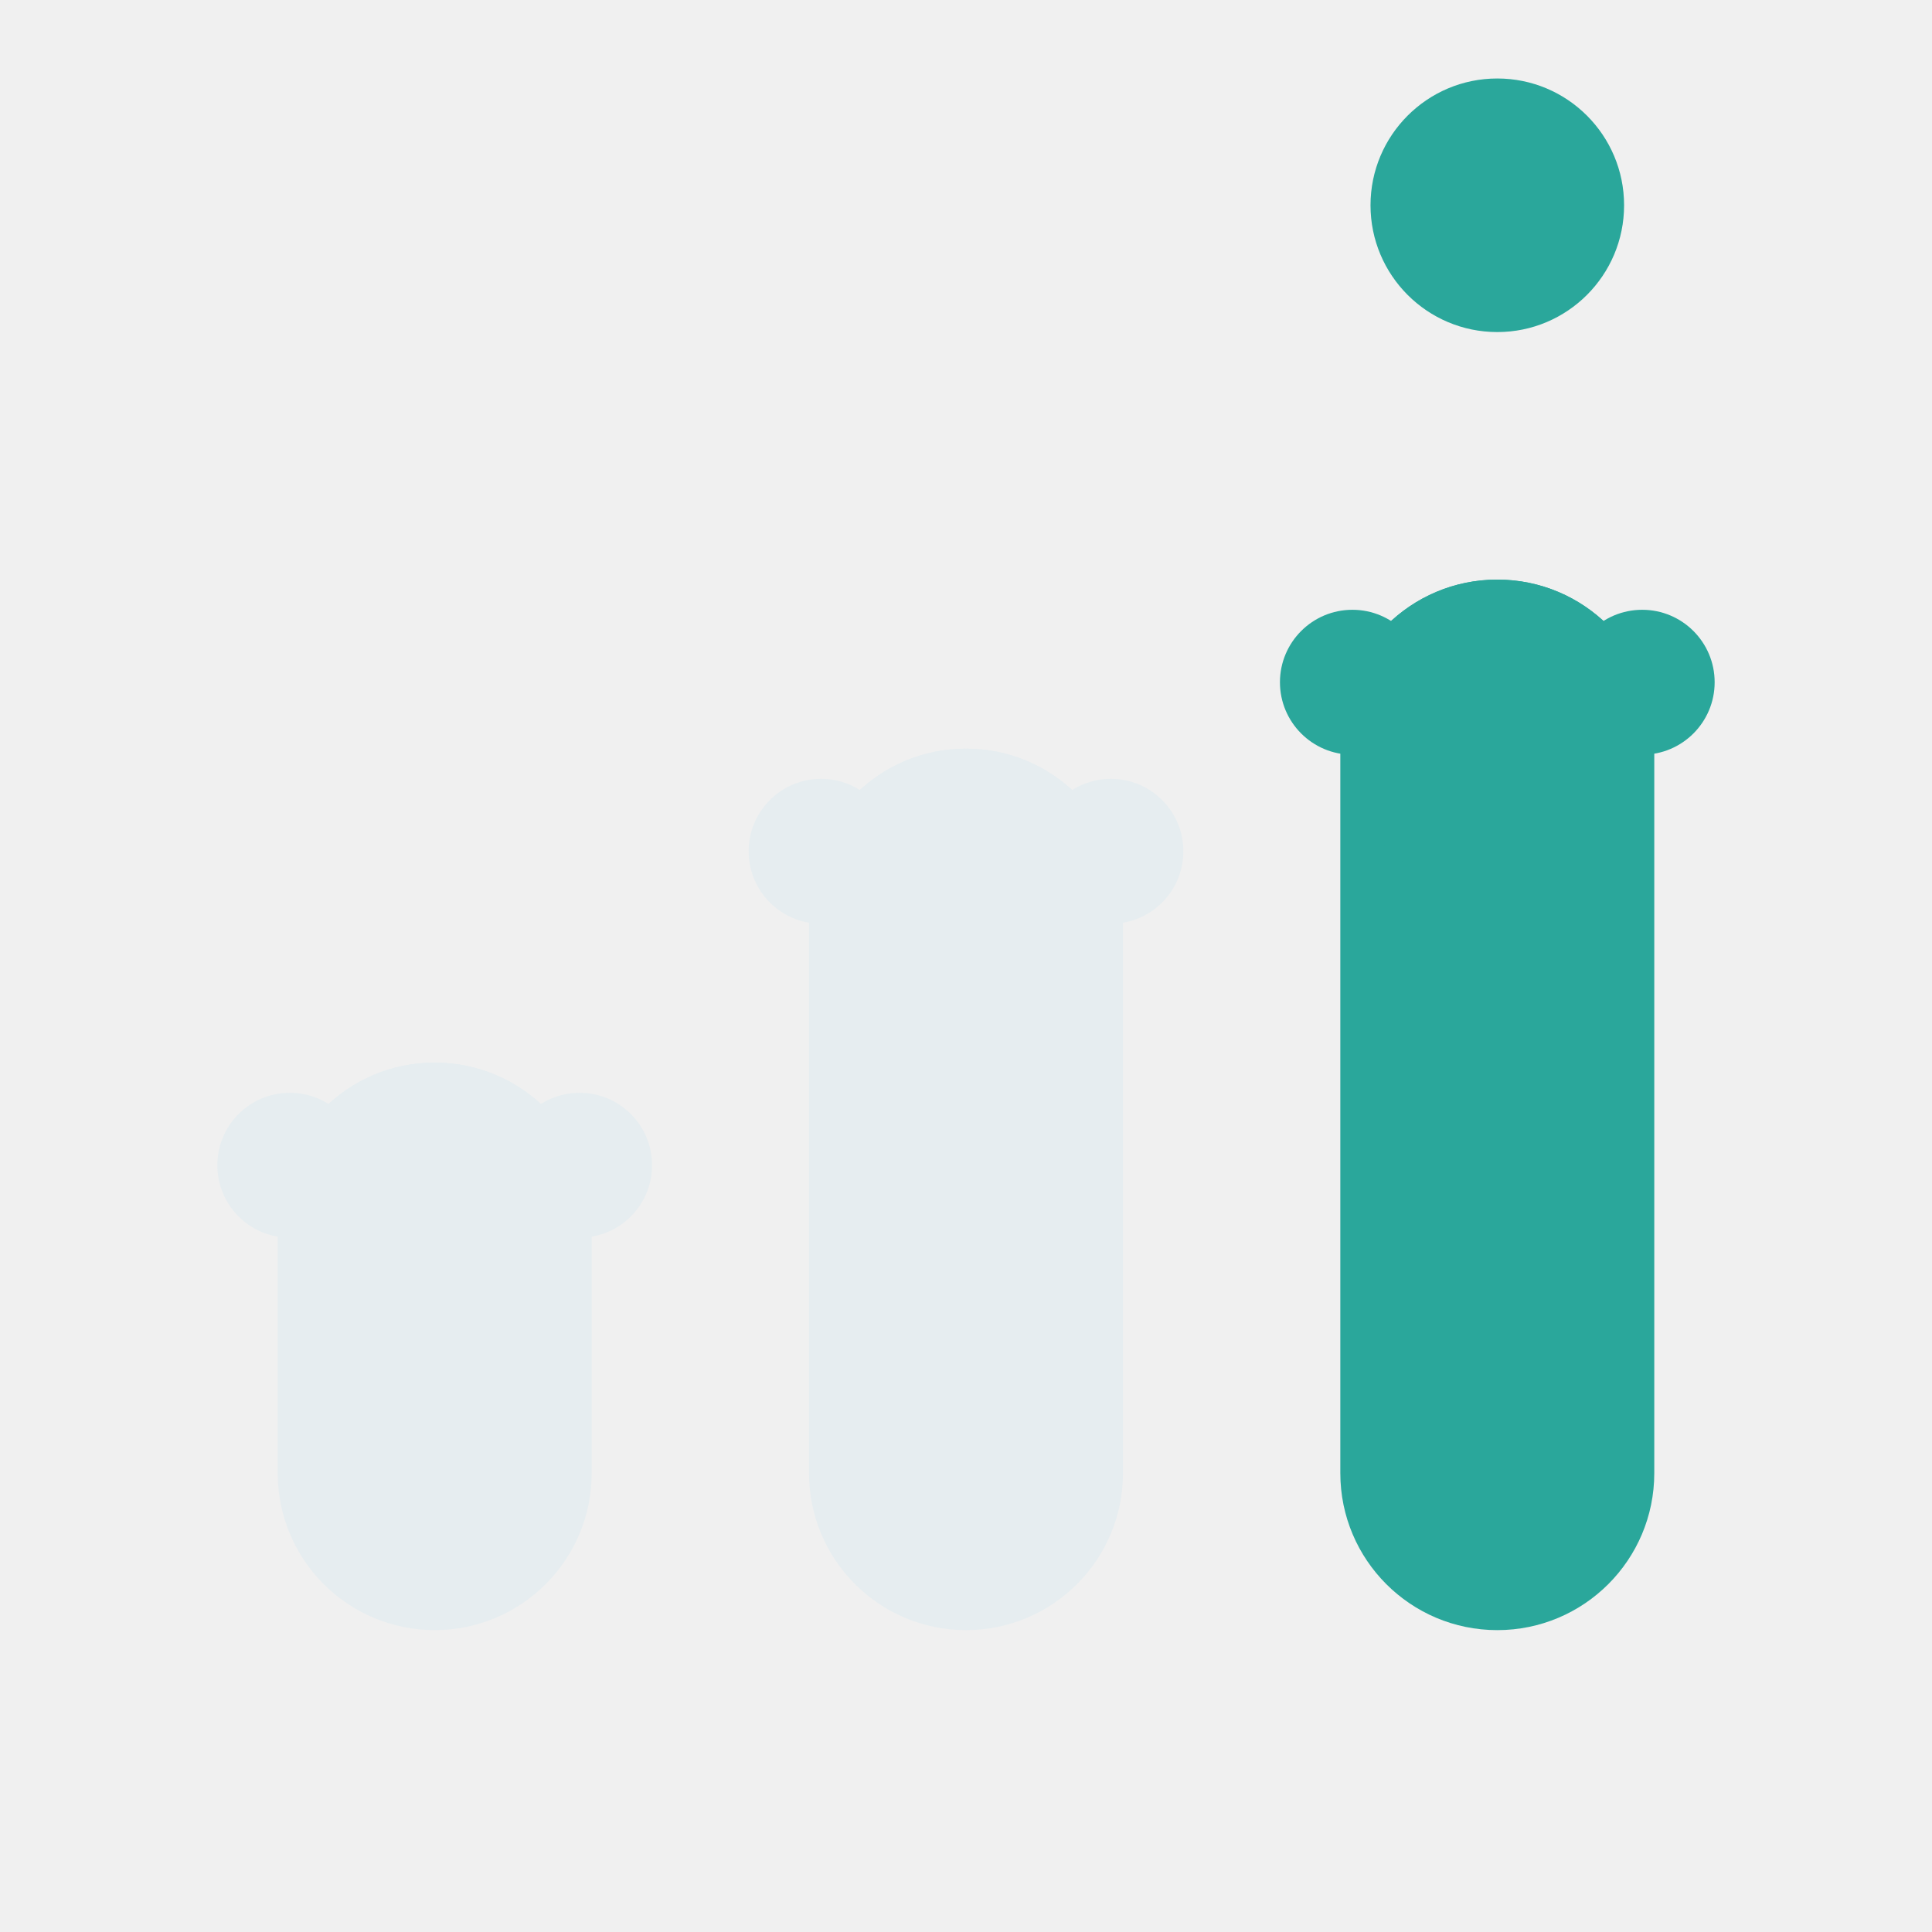
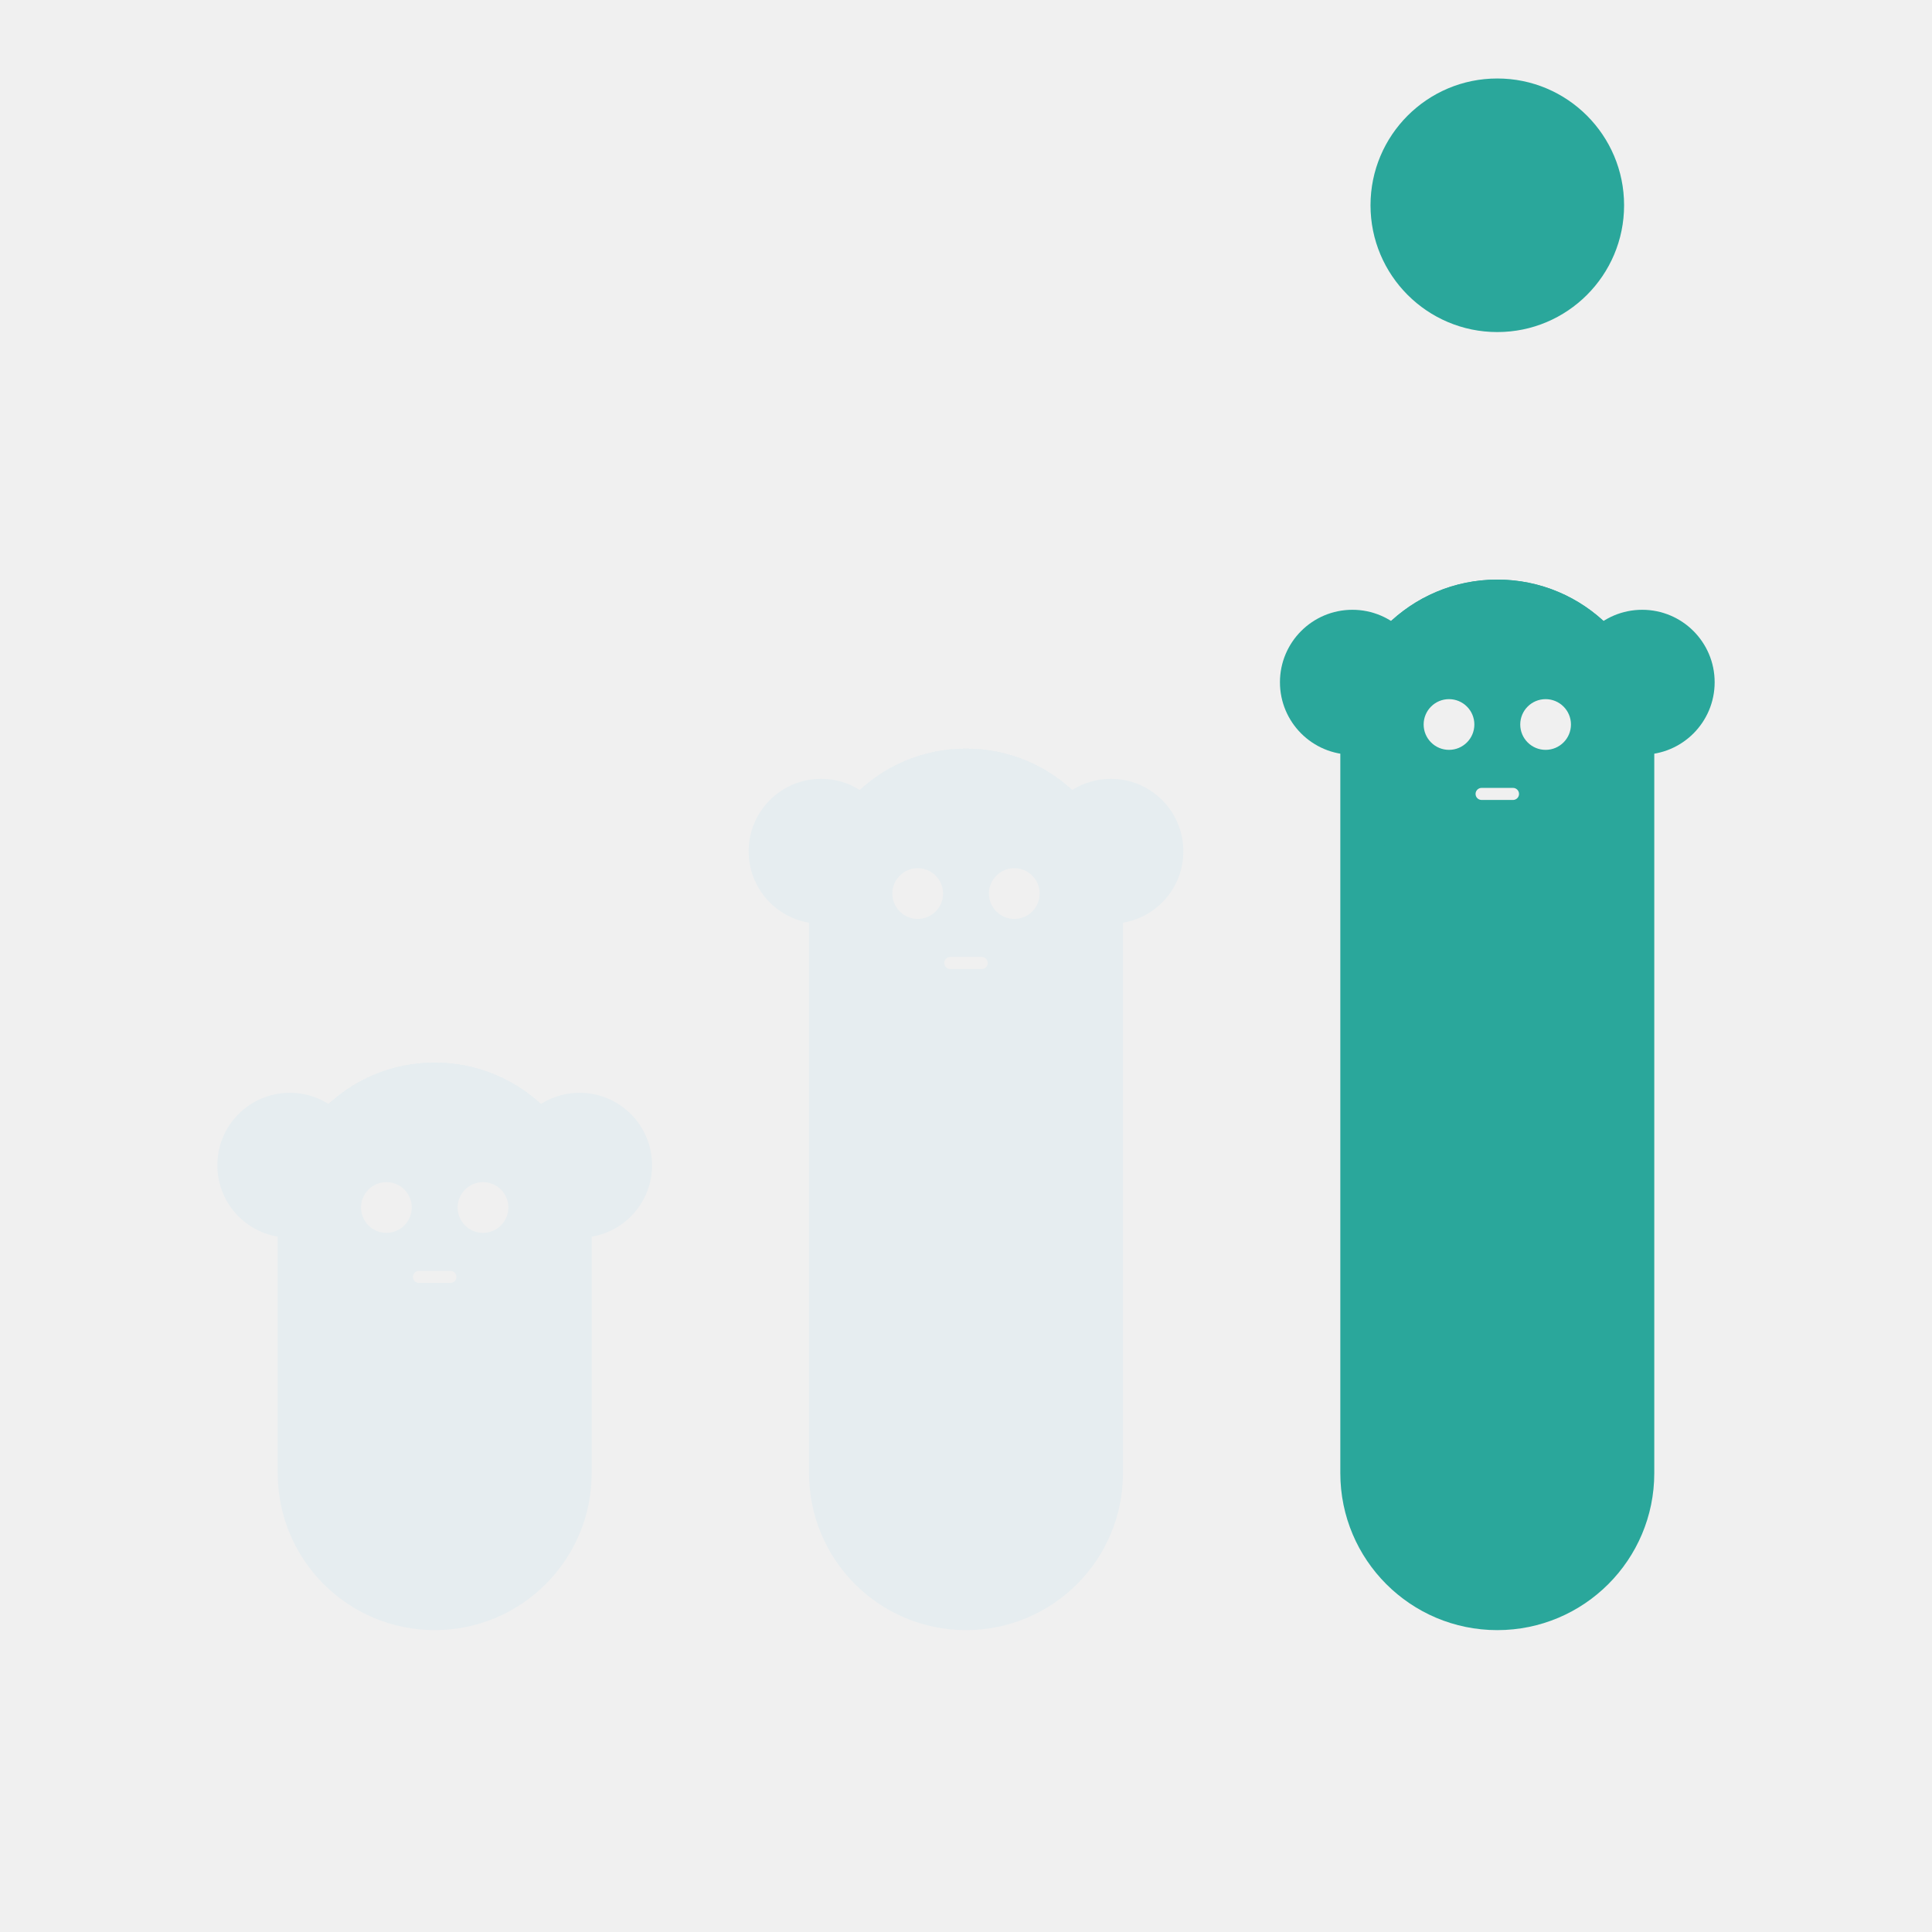
<svg xmlns="http://www.w3.org/2000/svg" viewBox="0 0 32 32" width="32" height="32" role="img" aria-label="meerkat-taskpanel">
-   <g fill="#E6EDF0">
-     <rect x="4.6" y="17.6" width="5.2" height="9.4" rx="2.6" />
-     <circle cx="7.2" cy="20.2" r="2.6" />
-     <circle cx="4.8" cy="19.3" r="1.2" />
-     <circle cx="9.6" cy="19.3" r="1.2" />
-   </g>
-   <g fill="#E6EDF0">
-     <rect x="13.4" y="12.4" width="5.2" height="14.6" rx="2.6" />
-     <circle cx="16" cy="15" r="2.6" />
-     <circle cx="13.6" cy="14.1" r="1.2" />
-     <circle cx="18.4" cy="14.1" r="1.2" />
-   </g>
-   <g fill="#2AA79B">
-     <rect x="22.2" y="9.6" width="5.2" height="17.4" rx="2.6" />
-     <circle cx="24.8" cy="12.2" r="2.6" />
-     <circle cx="22.4" cy="11.3" r="1.2" />
-     <circle cx="27.2" cy="11.3" r="1.2" />
+   <defs>
+     <mask id="face-knockout-a" maskUnits="userSpaceOnUse" x="0" y="0" width="32" height="32">
+       <rect x="0" y="0" width="32" height="32" fill="#FFFFFF" />
+       <g fill="#000000">
+         <circle cx="6.4" cy="20" r="0.42" />
+         <circle cx="8" cy="20" r="0.42" />
+         <rect x="6.84" y="21.05" width="0.72" height="0.2" rx="0.1" />
+         <circle cx="15.2" cy="14.8" r="0.42" />
+         <circle cx="16.8" cy="14.8" r="0.42" />
+         <rect x="15.64" y="15.85" width="0.72" height="0.2" rx="0.1" />
+         <circle cx="24" cy="12" r="0.42" />
+         <circle cx="25.6" cy="12" r="0.42" />
+         <rect x="24.44" y="13.05" width="0.72" height="0.2" rx="0.1" />
+       </g>
+     </mask>
+   </defs>
+   <g mask="url(#face-knockout-a)">
+     <g fill="#E6EDF0">
+       <rect x="4.6" y="17.6" width="5.2" height="9.4" rx="2.6" />
+       <circle cx="7.2" cy="20.2" r="2.6" />
+       <circle cx="4.8" cy="19.3" r="1.2" />
+       <circle cx="9.6" cy="19.3" r="1.2" />
+     </g>
+     <g fill="#E6EDF0">
+       <rect x="13.4" y="12.4" width="5.2" height="14.6" rx="2.6" />
+       <circle cx="16" cy="15" r="2.6" />
+       <circle cx="13.6" cy="14.1" r="1.2" />
+       <circle cx="18.4" cy="14.1" r="1.2" />
+     </g>
+     <g fill="#2AA79B">
+       <rect x="22.2" y="9.6" width="5.2" height="17.4" rx="2.6" />
+       <circle cx="24.8" cy="12.2" r="2.6" />
+       <circle cx="22.4" cy="11.3" r="1.2" />
+       <circle cx="27.2" cy="11.3" r="1.2" />
+     </g>
  </g>
  <circle cx="24.8" cy="3.4" r="2.1" fill="#2AA79B" />
</svg>
